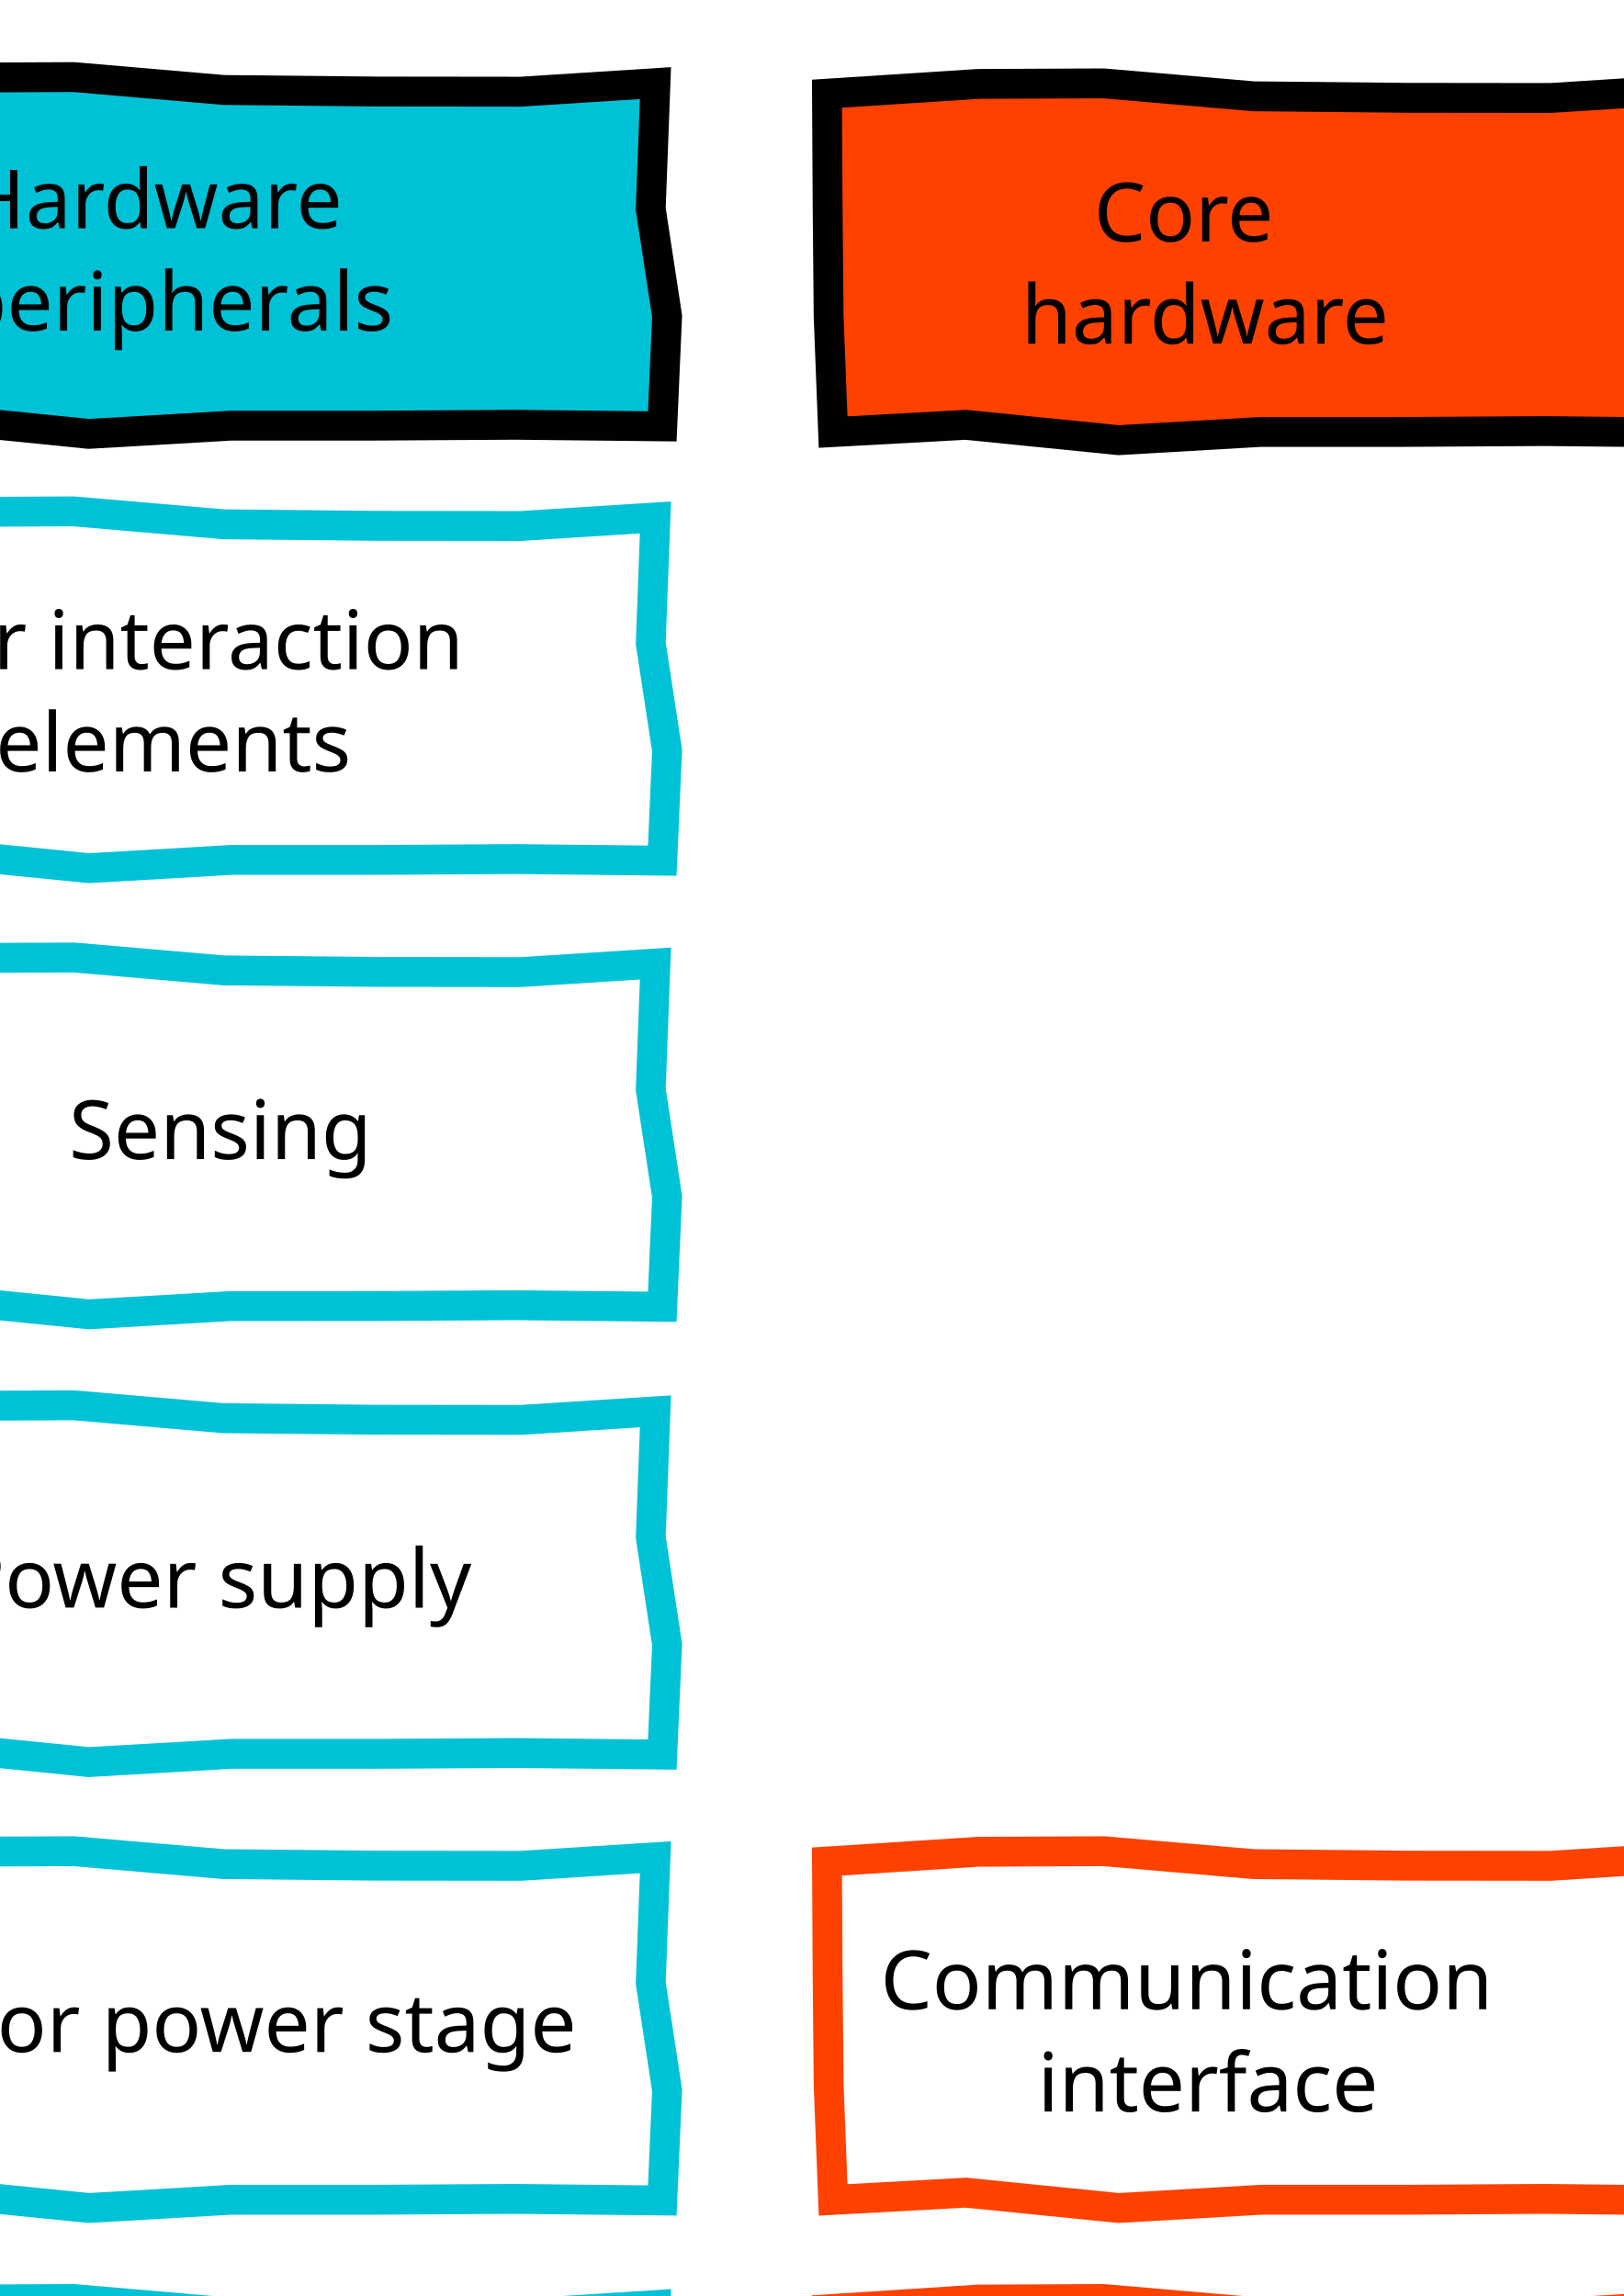
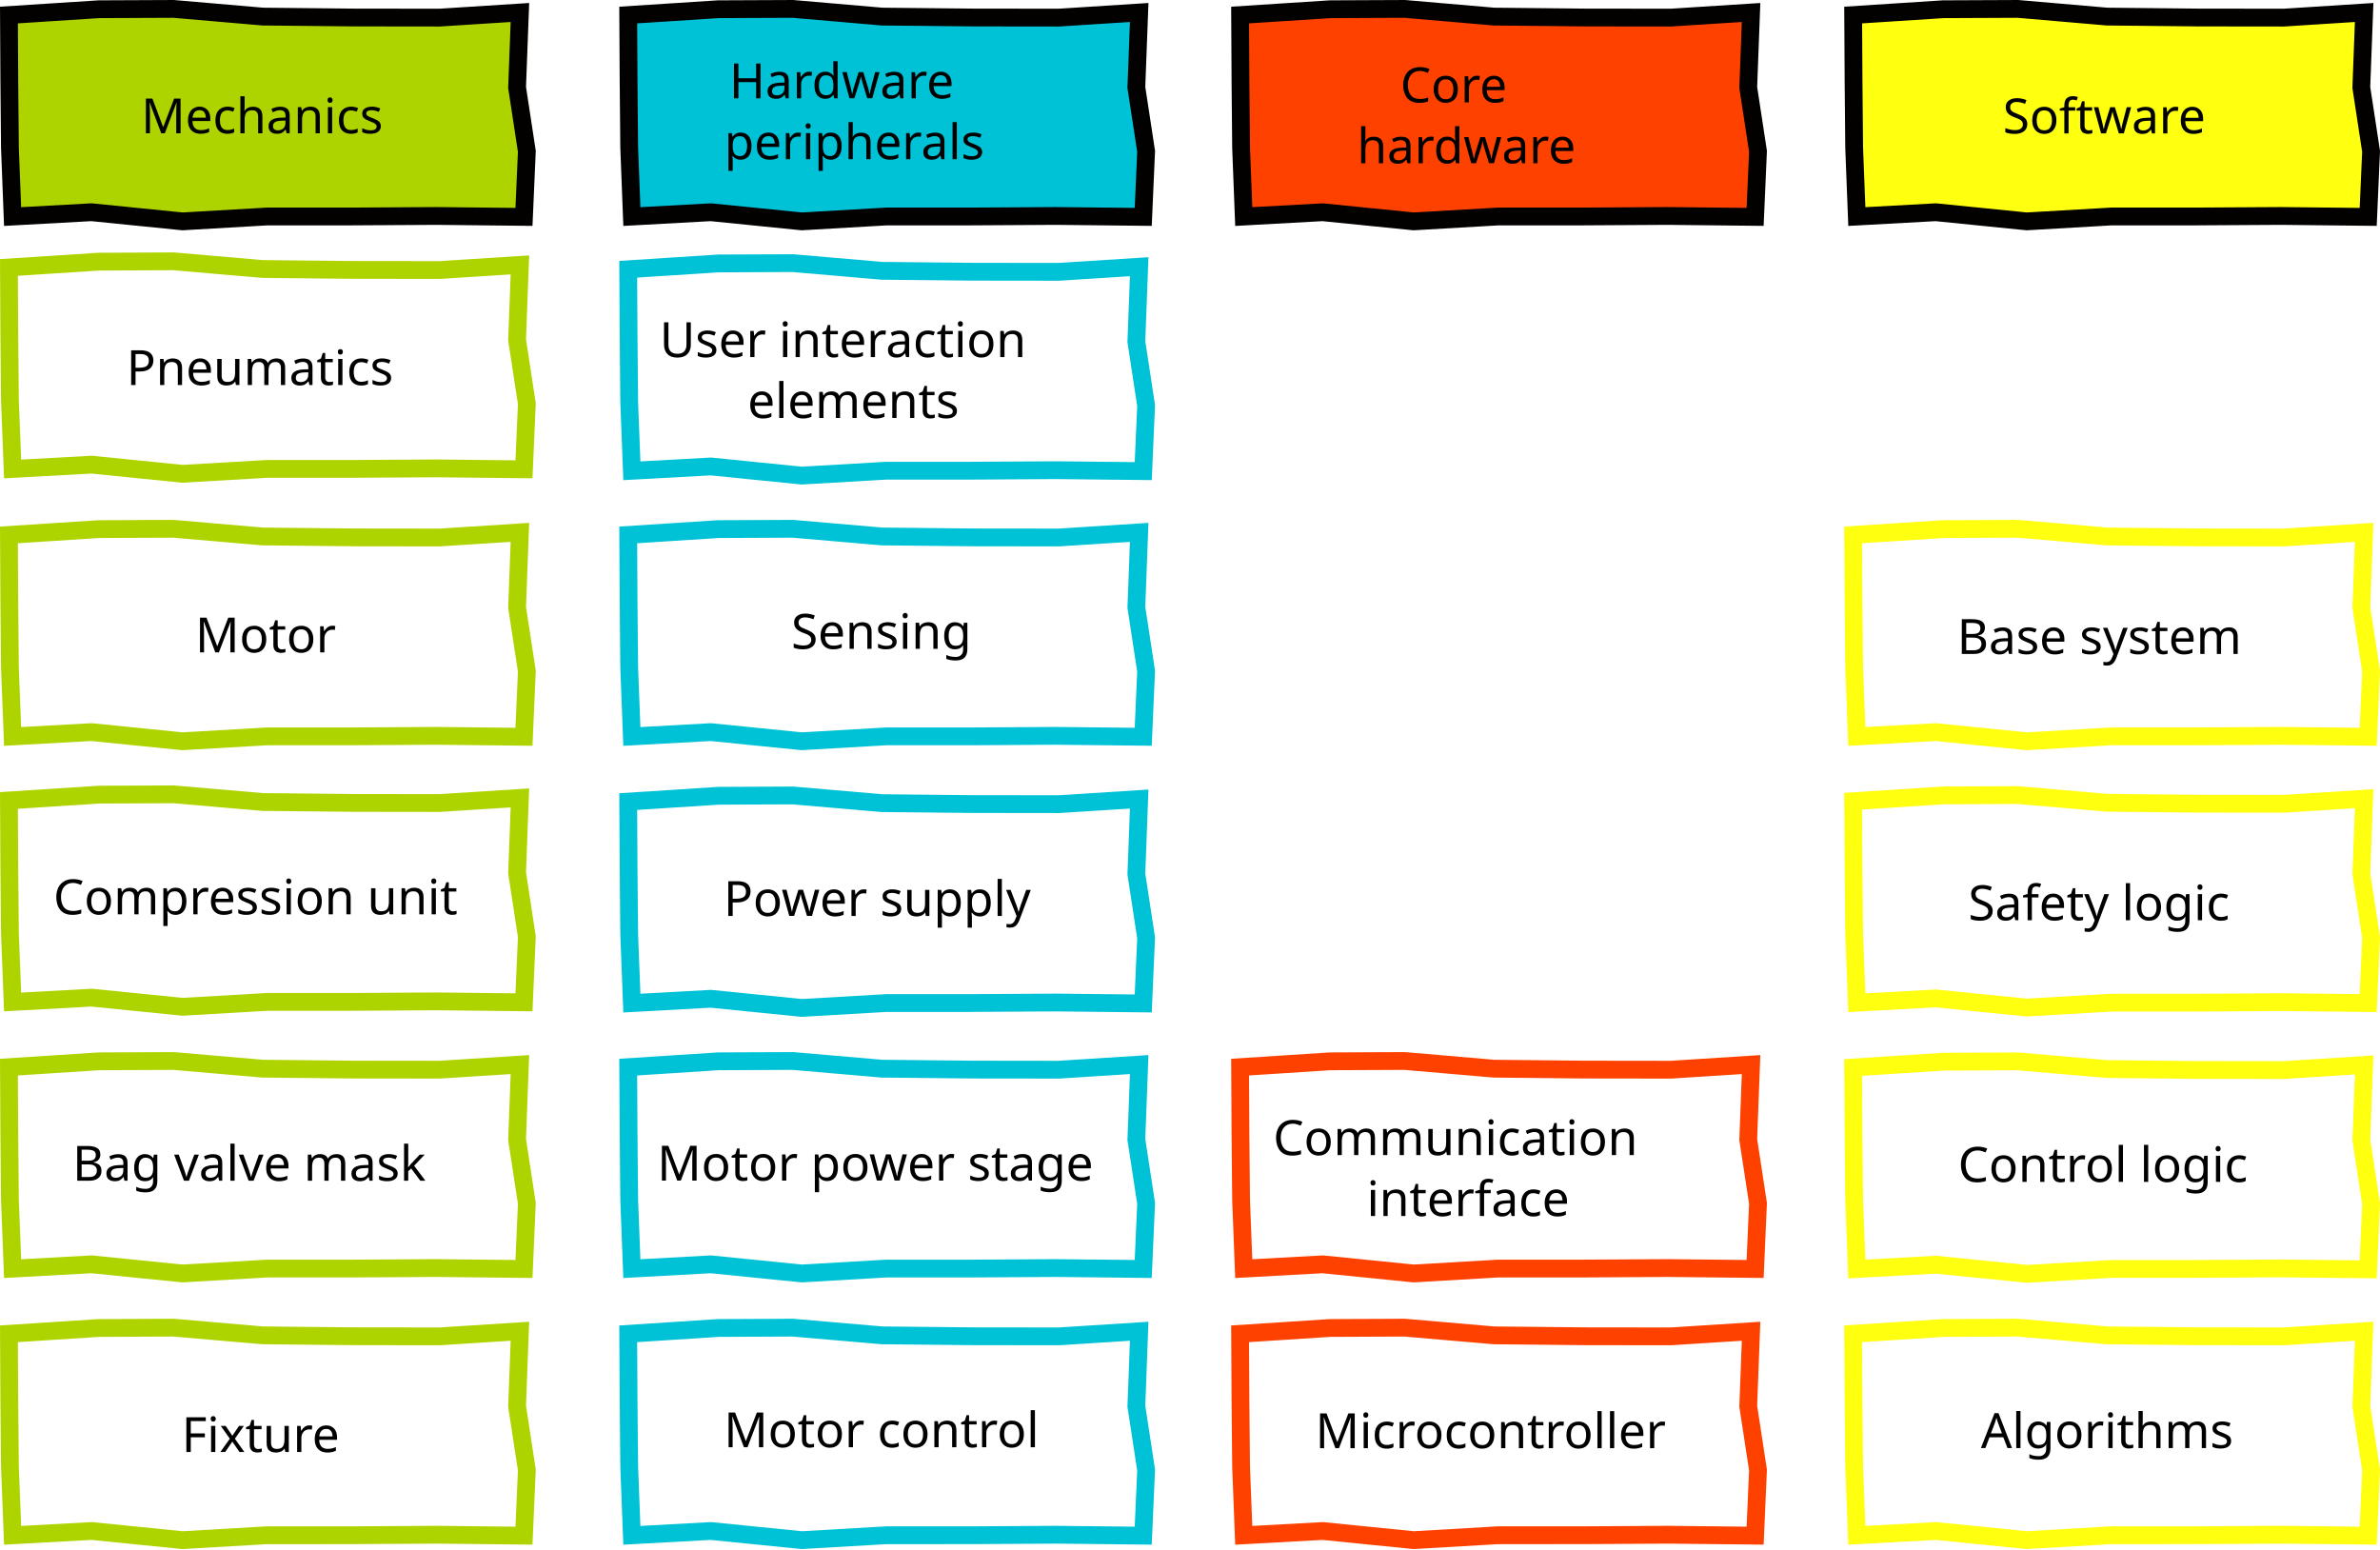
- <svg xmlns="http://www.w3.org/2000/svg" xmlns:xlink="http://www.w3.org/1999/xlink" id="svg1054" version="1.1" viewBox="0 0 210 297" height="297mm" width="210mm">
+ <svg xmlns="http://www.w3.org/2000/svg" xmlns:xlink="http://www.w3.org/1999/xlink" id="svg1054" version="1.1" viewBox="0 0 517.034 336.489" height="336.489mm" width="517.034mm">
  <defs id="defs1048">
-     <filter style="color-interpolation-filters:sRGB;" id="filter2015">
+     <filter style="color-interpolation-filters:sRGB" id="filter2015">
      <feTurbulence type="fractalNoise" numOctaves="5" seed="1" baseFrequency="0.013 0.013" result="turbulence" id="feTurbulence2011" />
      <feDisplacementMap in="SourceGraphic" in2="turbulence" scale="6.6" yChannelSelector="G" xChannelSelector="R" id="feDisplacementMap2013" />
    </filter>
    <filter style="color-interpolation-filters:sRGB" id="filter2015-4">
      <feTurbulence type="fractalNoise" numOctaves="5" seed="1" baseFrequency="0.013 0.013" result="turbulence" id="feTurbulence2011-5" />
      <feDisplacementMap in="SourceGraphic" in2="turbulence" scale="6.6" yChannelSelector="G" xChannelSelector="R" id="feDisplacementMap2013-0" />
    </filter>
    <filter style="color-interpolation-filters:sRGB" id="filter2032">
      <feTurbulence type="fractalNoise" numOctaves="5" seed="1" baseFrequency="0.013 0.013" result="turbulence" id="feTurbulence2028" />
      <feDisplacementMap in="SourceGraphic" in2="turbulence" scale="6.6" yChannelSelector="G" xChannelSelector="R" id="feDisplacementMap2030" />
    </filter>
    <filter style="color-interpolation-filters:sRGB" id="filter2038">
      <feTurbulence type="fractalNoise" numOctaves="5" seed="1" baseFrequency="0.013 0.013" result="turbulence" id="feTurbulence2034" />
      <feDisplacementMap in="SourceGraphic" in2="turbulence" scale="6.6" yChannelSelector="G" xChannelSelector="R" id="feDisplacementMap2036" />
    </filter>
    <filter style="color-interpolation-filters:sRGB" id="filter2015-4-6">
      <feTurbulence type="fractalNoise" numOctaves="5" seed="1" baseFrequency="0.013 0.013" result="turbulence" id="feTurbulence2011-5-6" />
      <feDisplacementMap in="SourceGraphic" in2="turbulence" scale="6.6" yChannelSelector="G" xChannelSelector="R" id="feDisplacementMap2013-0-8" />
    </filter>
-     <filter style="color-interpolation-filters:sRGB;" id="filter2119">
+     <filter style="color-interpolation-filters:sRGB" id="filter2119">
      <feTurbulence type="fractalNoise" numOctaves="5" seed="1" baseFrequency="0.013 0.013" result="turbulence" id="feTurbulence2115" />
      <feDisplacementMap in="SourceGraphic" in2="turbulence" scale="6.6" yChannelSelector="G" xChannelSelector="R" id="feDisplacementMap2117" />
    </filter>
    <filter style="color-interpolation-filters:sRGB" id="filter2015-4-6-6">
      <feTurbulence type="fractalNoise" numOctaves="5" seed="1" baseFrequency="0.013 0.013" result="turbulence" id="feTurbulence2011-5-6-1" />
      <feDisplacementMap in="SourceGraphic" in2="turbulence" scale="6.6" yChannelSelector="G" xChannelSelector="R" id="feDisplacementMap2013-0-8-6" />
    </filter>
    <filter style="color-interpolation-filters:sRGB" id="filter2015-4-6-6-4">
      <feTurbulence type="fractalNoise" numOctaves="5" seed="1" baseFrequency="0.013 0.013" result="turbulence" id="feTurbulence2011-5-6-1-2" />
      <feDisplacementMap in="SourceGraphic" in2="turbulence" scale="6.6" yChannelSelector="G" xChannelSelector="R" id="feDisplacementMap2013-0-8-6-2" />
    </filter>
    <filter style="color-interpolation-filters:sRGB" id="filter2015-4-6-6-4-6">
      <feTurbulence type="fractalNoise" numOctaves="5" seed="1" baseFrequency="0.013 0.013" result="turbulence" id="feTurbulence2011-5-6-1-2-5" />
      <feDisplacementMap in="SourceGraphic" in2="turbulence" scale="6.6" yChannelSelector="G" xChannelSelector="R" id="feDisplacementMap2013-0-8-6-2-4" />
    </filter>
    <filter style="color-interpolation-filters:sRGB" id="filter2015-4-6-0">
      <feTurbulence type="fractalNoise" numOctaves="5" seed="1" baseFrequency="0.013 0.013" result="turbulence" id="feTurbulence2011-5-6-2" />
      <feDisplacementMap in="SourceGraphic" in2="turbulence" scale="6.6" yChannelSelector="G" xChannelSelector="R" id="feDisplacementMap2013-0-8-4" />
    </filter>
    <filter style="color-interpolation-filters:sRGB" id="filter2015-4-6-6-4-1">
      <feTurbulence type="fractalNoise" numOctaves="5" seed="1" baseFrequency="0.013 0.013" result="turbulence" id="feTurbulence2011-5-6-1-2-7" />
      <feDisplacementMap in="SourceGraphic" in2="turbulence" scale="6.6" yChannelSelector="G" xChannelSelector="R" id="feDisplacementMap2013-0-8-6-2-3" />
    </filter>
    <filter style="color-interpolation-filters:sRGB" id="filter2015-4-6-6-4-1-7">
      <feTurbulence type="fractalNoise" numOctaves="5" seed="1" baseFrequency="0.013 0.013" result="turbulence" id="feTurbulence2011-5-6-1-2-7-4" />
      <feDisplacementMap in="SourceGraphic" in2="turbulence" scale="6.6" yChannelSelector="G" xChannelSelector="R" id="feDisplacementMap2013-0-8-6-2-3-6" />
    </filter>
    <filter style="color-interpolation-filters:sRGB" id="filter2015-4-6-6-4-1-7-6">
      <feTurbulence type="fractalNoise" numOctaves="5" seed="1" baseFrequency="0.013 0.013" result="turbulence" id="feTurbulence2011-5-6-1-2-7-4-5" />
      <feDisplacementMap in="SourceGraphic" in2="turbulence" scale="6.6" yChannelSelector="G" xChannelSelector="R" id="feDisplacementMap2013-0-8-6-2-3-6-4" />
    </filter>
    <filter style="color-interpolation-filters:sRGB" id="filter2015-4-6-6-4-1-7-6-3">
      <feTurbulence type="fractalNoise" numOctaves="5" seed="1" baseFrequency="0.013 0.013" result="turbulence" id="feTurbulence2011-5-6-1-2-7-4-5-0" />
      <feDisplacementMap in="SourceGraphic" in2="turbulence" scale="6.6" yChannelSelector="G" xChannelSelector="R" id="feDisplacementMap2013-0-8-6-2-3-6-4-0" />
    </filter>
    <filter style="color-interpolation-filters:sRGB" id="filter2015-4-6-6-4-1-0">
      <feTurbulence type="fractalNoise" numOctaves="5" seed="1" baseFrequency="0.013 0.013" result="turbulence" id="feTurbulence2011-5-6-1-2-7-6" />
      <feDisplacementMap in="SourceGraphic" in2="turbulence" scale="6.6" yChannelSelector="G" xChannelSelector="R" id="feDisplacementMap2013-0-8-6-2-3-7" />
    </filter>
    <filter style="color-interpolation-filters:sRGB" id="filter2015-4-6-6-4-6-8">
      <feTurbulence type="fractalNoise" numOctaves="5" seed="1" baseFrequency="0.013 0.013" result="turbulence" id="feTurbulence2011-5-6-1-2-5-1" />
      <feDisplacementMap in="SourceGraphic" in2="turbulence" scale="6.6" yChannelSelector="G" xChannelSelector="R" id="feDisplacementMap2013-0-8-6-2-4-0" />
    </filter>
    <filter style="color-interpolation-filters:sRGB" id="filter2015-4-6-6-4-6-5">
      <feTurbulence type="fractalNoise" numOctaves="5" seed="1" baseFrequency="0.013 0.013" result="turbulence" id="feTurbulence2011-5-6-1-2-5-8" />
      <feDisplacementMap in="SourceGraphic" in2="turbulence" scale="6.6" yChannelSelector="G" xChannelSelector="R" id="feDisplacementMap2013-0-8-6-2-4-1" />
    </filter>
    <filter style="color-interpolation-filters:sRGB" id="filter2015-4-6-6-4-1-7-0">
      <feTurbulence type="fractalNoise" numOctaves="5" seed="1" baseFrequency="0.013 0.013" result="turbulence" id="feTurbulence2011-5-6-1-2-7-4-9" />
      <feDisplacementMap in="SourceGraphic" in2="turbulence" scale="6.6" yChannelSelector="G" xChannelSelector="R" id="feDisplacementMap2013-0-8-6-2-3-6-1" />
    </filter>
    <filter style="color-interpolation-filters:sRGB" id="filter2015-4-6-6-4-6-9">
      <feTurbulence type="fractalNoise" numOctaves="5" seed="1" baseFrequency="0.013 0.013" result="turbulence" id="feTurbulence2011-5-6-1-2-5-3" />
      <feDisplacementMap in="SourceGraphic" in2="turbulence" scale="6.6" yChannelSelector="G" xChannelSelector="R" id="feDisplacementMap2013-0-8-6-2-4-8" />
    </filter>
    <filter style="color-interpolation-filters:sRGB" id="filter2015-4-6-6-4-6-90">
      <feTurbulence type="fractalNoise" numOctaves="5" seed="1" baseFrequency="0.013 0.013" result="turbulence" id="feTurbulence2011-5-6-1-2-5-7" />
      <feDisplacementMap in="SourceGraphic" in2="turbulence" scale="6.6" yChannelSelector="G" xChannelSelector="R" id="feDisplacementMap2013-0-8-6-2-4-3" />
    </filter>
    <filter style="color-interpolation-filters:sRGB" id="filter2015-4-6-6-4-6-90-5">
      <feTurbulence type="fractalNoise" numOctaves="5" seed="1" baseFrequency="0.013 0.013" result="turbulence" id="feTurbulence2011-5-6-1-2-5-7-8" />
      <feDisplacementMap in="SourceGraphic" in2="turbulence" scale="6.6" yChannelSelector="G" xChannelSelector="R" id="feDisplacementMap2013-0-8-6-2-4-3-4" />
    </filter>
  </defs>
-   <g id="layer1">
-     <path style="opacity:1;fill:none;fill-opacity:1;stroke:#aed400;stroke-width:3.439;stroke-miterlimit:4;stroke-dasharray:none;stroke-dashoffset:0;stroke-opacity:1" id="path1605" d="m -67.359,118.212 c 0,6.866 -1.121,12.083 -4.357,17.608 -2.494,4.482 -9.989,10.471 -15.982,14.037 -5.603,3.334 -11.297,6.987 -17.932,6.987 -6.866,0 -12.925,-1.677 -18.323,-5.109 -5.177,-3.143 -9.754,-8.176 -12.937,-14.058 -3.116,-5.759 -6.1,-13.176 -6.1,-19.97 0,-6.866 1.035,-11.75 4.409,-17.199 2.577,-4.162 10.16,-10.157 16.34,-13.715 5.734,-3.301 10.816,-5.827 17.425,-5.827 6.866,0 12.946,1.654 18.478,4.885 5.225,3.063 10.115,8.055 13.452,13.691 3.278,5.535 5.527,11.866 5.527,18.67 z" />
-     <path style="opacity:1;fill:none;fill-opacity:1;stroke:#aed400;stroke-width:3.865;stroke-miterlimit:4;stroke-dasharray:none;stroke-dashoffset:0;stroke-opacity:1" d="m -160.761,240.796 19.549,-1.262 16.213,-0.072 19.385,1.67 19.77,0.199 18.639,0.023 17.449,-1.111 -0.614,16.278 2.119,13.876 -0.625,14.245 -18.996,-0.203 -18.5,0.112 -18.304,0.001 -18.38,1.065 -19.766,-1.986 -17.145,0.938 -0.579,-14.919 -0.132,-14.249 z" id="rect1599-4" />
-     <path style="opacity:1;fill:none;fill-opacity:1;stroke:#aed400;stroke-width:3.865;stroke-miterlimit:4;stroke-dasharray:none;stroke-dashoffset:0;stroke-opacity:1" d="m -160.761,298.723 19.549,-1.262 16.213,-0.072 19.385,1.67 19.77,0.199 18.639,0.023 17.449,-1.111 -0.614,16.278 2.119,13.876 -0.625,14.245 -18.996,-0.203 -18.5,0.112 -18.304,0.001 -18.38,1.065 -19.766,-1.986 -17.145,0.938 -0.579,-14.919 -0.132,-14.249 z" id="rect1599-4-8" />
-     <path style="opacity:1;fill:none;fill-opacity:1;stroke:#aed400;stroke-width:3.865;stroke-miterlimit:4;stroke-dasharray:none;stroke-dashoffset:0;stroke-opacity:1" d="m -160.761,182.869 19.549,-1.262 16.213,-0.072 19.385,1.67 19.77,0.199 18.639,0.023 17.449,-1.111 -0.614,16.278 2.119,13.876 -0.625,14.245 -18.996,-0.203 -18.5,0.112 -18.304,0.001 -18.38,1.065 -19.766,-1.986 -17.145,0.938 -0.579,-14.919 -0.132,-14.249 z" id="rect1599-4-8-9" />
-     <path style="opacity:1;fill:#aed400;fill-opacity:1;stroke:#030000;stroke-width:3.865;stroke-miterlimit:4;stroke-dasharray:none;stroke-dashoffset:0;stroke-opacity:1" d="m -160.761,11.304 19.549,-1.262 16.213,-0.072 19.385,1.67 19.77,0.199 18.639,0.023 17.449,-1.111 -0.614,16.278 2.119,13.876 -0.625,14.245 -18.996,-0.203 -18.5,0.112 -18.304,0.001 -18.38,1.065 -19.766,-1.986 -17.145,0.938 -0.579,-14.919 -0.132,-14.249 z" id="rect1599-4-8-9-9" />
-     <path style="opacity:1;fill:#00c2d6;fill-opacity:1;stroke:#030000;stroke-width:3.865;stroke-miterlimit:4;stroke-dasharray:none;stroke-dashoffset:0;stroke-opacity:1" d="m -26.23,11.304 19.549,-1.262 16.213,-0.072 19.385,1.67 19.77,0.199 18.639,0.023 17.449,-1.111 -0.614,16.278 2.119,13.876 -0.625,14.245 -18.996,-0.203 -18.5,0.112 -18.304,0.001 -18.38,1.065 -19.766,-1.986 -17.145,0.938 -0.579,-14.919 -0.132,-14.249 z" id="rect1599-4-8-9-3-7-1-5" />
-     <path style="opacity:1;fill:#ffff10;fill-opacity:1;stroke:#030000;stroke-width:3.865;stroke-miterlimit:4;stroke-dasharray:none;stroke-dashoffset:0;stroke-opacity:1" d="m 240.143,11.304 19.549,-1.262 16.213,-0.072 19.385,1.67 19.77,0.199 18.639,0.023 17.449,-1.111 -0.614,16.278 2.119,13.876 -0.625,14.245 -18.996,-0.203 -18.5,0.112 -18.304,0.001 -18.38,1.065 -19.766,-1.986 -17.145,0.938 -0.579,-14.919 -0.132,-14.249 z" id="rect1599-4-8-9-3-7-1-0" />
-     <path style="opacity:1;fill:#ff4100;fill-opacity:1;stroke:#030000;stroke-width:3.865;stroke-miterlimit:4;stroke-dasharray:none;stroke-dashoffset:0;stroke-opacity:1" d="m 106.957,12.118 19.549,-1.262 16.213,-0.072 19.385,1.67 19.77,0.199 18.639,0.023 17.449,-1.111 -0.614,16.278 2.119,13.876 -0.625,14.245 -18.996,-0.203 -18.5,0.112 -18.304,0.001 -18.38,1.065 -19.766,-1.986 -17.145,0.938 -0.579,-14.919 -0.132,-14.249 z" id="rect1599-4-8-9-3-7-1-0-8" />
+   <g id="layer1" transform="translate(162.7038,-8.993538)">
+     <path style="opacity:1;fill:none;fill-opacity:1;stroke:#aed400;stroke-width:3.865;stroke-miterlimit:4;stroke-dasharray:none;stroke-dashoffset:0;stroke-opacity:1" d="m -160.761,240.796 19.549,-1.262 16.213,-0.072 19.385,1.67 19.77,0.199 18.639,0.023 17.449,-1.111 -0.614,16.278 2.119,13.876 -0.625,14.245 -18.996,-0.203 -18.5,0.112 -18.304,0.001 -18.38,1.065 -19.766,-1.986 -17.145,0.938 -0.579,-14.919 -0.132,-14.249 z" id="rect1599-4" transform="translate(-4.8190573e-6)" />
+     <path style="opacity:1;fill:none;fill-opacity:1;stroke:#aed400;stroke-width:3.865;stroke-miterlimit:4;stroke-dasharray:none;stroke-dashoffset:0;stroke-opacity:1" d="m -160.761,298.723 19.549,-1.262 16.213,-0.072 19.385,1.67 19.77,0.199 18.639,0.023 17.449,-1.111 -0.614,16.278 2.119,13.876 -0.625,14.245 -18.996,-0.203 -18.5,0.112 -18.304,0.001 -18.38,1.065 -19.766,-1.986 -17.145,0.938 -0.579,-14.919 -0.132,-14.249 z" id="rect1599-4-8" transform="translate(-4.8232729e-6)" />
+     <path style="opacity:1;fill:none;fill-opacity:1;stroke:#aed400;stroke-width:3.865;stroke-miterlimit:4;stroke-dasharray:none;stroke-dashoffset:0;stroke-opacity:1" d="m -160.761,182.869 19.549,-1.262 16.213,-0.072 19.385,1.67 19.77,0.199 18.639,0.023 17.449,-1.111 -0.614,16.278 2.119,13.876 -0.625,14.245 -18.996,-0.203 -18.5,0.112 -18.304,0.001 -18.38,1.065 -19.766,-1.986 -17.145,0.938 -0.579,-14.919 -0.132,-14.249 z" id="rect1599-4-8-9" transform="translate(-4.8232729e-6)" />
+     <path style="opacity:1;fill:#aed400;fill-opacity:1;stroke:#030000;stroke-width:3.865;stroke-miterlimit:4;stroke-dasharray:none;stroke-dashoffset:0;stroke-opacity:1" d="m -160.761,11.304 19.549,-1.262 16.213,-0.072 19.385,1.67 19.77,0.199 18.639,0.023 17.449,-1.111 -0.614,16.278 2.119,13.876 -0.625,14.245 -18.996,-0.203 -18.5,0.112 -18.304,0.001 -18.38,1.065 -19.766,-1.986 -17.145,0.938 -0.579,-14.919 -0.132,-14.249 z" id="rect1599-4-8-9-9" transform="translate(2.1775873e-6,0.9565215)" />
+     <path style="opacity:1;fill:#00c2d6;fill-opacity:1;stroke:#030000;stroke-width:3.865;stroke-miterlimit:4;stroke-dasharray:none;stroke-dashoffset:0;stroke-opacity:1" d="m -26.23,11.304 19.549,-1.262 16.213,-0.072 19.385,1.67 19.77,0.199 18.639,0.023 17.449,-1.111 -0.614,16.278 2.119,13.876 -0.625,14.245 -18.996,-0.203 -18.5,0.112 -18.304,0.001 -18.38,1.065 -19.766,-1.986 -17.145,0.938 -0.579,-14.919 -0.132,-14.249 z" id="rect1599-4-8-9-3-7-1-5" transform="translate(0,0.9567315)" />
+     <path style="opacity:1;fill:#ffff10;fill-opacity:1;stroke:#030000;stroke-width:3.865;stroke-miterlimit:4;stroke-dasharray:none;stroke-dashoffset:0;stroke-opacity:1" d="m 240.143,11.304 19.549,-1.262 16.213,-0.072 19.385,1.67 19.77,0.199 18.639,0.023 17.449,-1.111 -0.614,16.278 2.119,13.876 -0.625,14.245 -18.996,-0.203 -18.5,0.112 -18.304,0.001 -18.38,1.065 -19.766,-1.986 -17.145,0.938 -0.579,-14.919 -0.132,-14.249 z" id="rect1599-4-8-9-3-7-1-0" transform="translate(-0.2613598,0.9567315)" />
+     <path style="opacity:1;fill:#ff4100;fill-opacity:1;stroke:#030000;stroke-width:3.865;stroke-miterlimit:4;stroke-dasharray:none;stroke-dashoffset:0;stroke-opacity:1" d="m 106.957,12.118 19.549,-1.262 16.213,-0.072 19.385,1.67 19.77,0.199 18.639,0.023 17.449,-1.111 -0.614,16.278 2.119,13.876 -0.625,14.245 -18.996,-0.203 -18.5,0.112 -18.304,0.001 -18.38,1.065 -19.766,-1.986 -17.145,0.938 -0.579,-14.919 -0.132,-14.249 z" id="rect1599-4-8-9-3-7-1-0-8" transform="translate(-0.2613661,0.142612)" />
    <flowRoot xml:space="preserve" style="font-style:normal;font-weight:normal;font-size:10.583px;line-height:1.25;font-family:sans-serif;text-align:center;letter-spacing:0px;word-spacing:0px;text-anchor:middle;fill:#000000;fill-opacity:1;stroke:none;stroke-width:0.265" id="flowRoot1752-2" transform="matrix(3.779528,0,0,3.779528,626.2138,-827.0343)">
      <flowRegion id="flowRegion1754-9" style="text-align:center;text-anchor:middle" />
      <flowPara id="flowPara1758-3">Bag valve mask</flowPara>
    </flowRoot>
    <flowRoot xml:space="preserve" style="font-style:normal;font-weight:normal;font-size:10.583px;line-height:1.25;font-family:sans-serif;text-align:center;letter-spacing:0px;word-spacing:0px;text-anchor:middle;fill:#000000;fill-opacity:1;stroke:none;stroke-width:0.265" id="flowRoot1752-4" transform="matrix(3.779528,0,0,3.779528,626.2138,-827.0343)">
      <flowRegion id="flowRegion1754-2" style="text-align:center;text-anchor:middle" />
      <flowPara id="flowPara1758-7">Bag valve mask</flowPara>
    </flowRoot>
    <flowRoot xml:space="preserve" style="font-style:normal;font-weight:normal;font-size:10.583px;line-height:1.25;font-family:sans-serif;text-align:center;letter-spacing:0px;word-spacing:0px;text-anchor:middle;fill:#000000;fill-opacity:1;stroke:none;stroke-width:0.265" id="flowRoot1752-5" transform="matrix(3.779528,0,0,3.779528,626.2138,-827.0343)">
      <flowRegion id="flowRegion1754-6" style="text-align:center;text-anchor:middle" />
      <flowPara id="flowPara1758-0">Bag valve mask</flowPara>
    </flowRoot>
    <flowRoot xml:space="preserve" style="font-style:normal;font-weight:normal;font-size:10.583px;line-height:1.25;font-family:sans-serif;text-align:center;letter-spacing:0px;word-spacing:0px;text-anchor:middle;fill:#000000;fill-opacity:1;stroke:none;stroke-width:0.265" id="flowRoot1752-3" transform="matrix(3.779528,0,0,3.779528,667.9987,-810.9636)">
      <flowRegion id="flowRegion1754-97" style="text-align:center;text-anchor:middle">
        <use x="0" y="0" xlink:href="#rect1599-4-8" id="use1756-2" width="100%" height="100%" transform="matrix(0.2645833,0,0,0.2645833,-180.2816,179.8927)" />
      </flowRegion>
      <flowPara id="flowPara1758-05">Bag valve mask</flowPara>
    </flowRoot>
-     <text xml:space="preserve" style="font-style:normal;font-weight:normal;font-size:10.583px;line-height:1.25;font-family:sans-serif;letter-spacing:0px;word-spacing:0px;fill:#000000;fill-opacity:1;stroke:none;stroke-width:0.265" x="-120.546" y="121.992" id="text1603-6">
-       <tspan id="tspan1601-8" x="-120.546" y="121.992" style="stroke-width:0.265">Motor</tspan>
+     <text xml:space="preserve" style="font-style:normal;font-weight:normal;font-size:10.583px;line-height:1.25;font-family:sans-serif;letter-spacing:0px;word-spacing:0px;fill:#000000;fill-opacity:1;stroke:none;stroke-width:0.265" x="-123.246" y="324.405" id="text1603">
+       <tspan id="tspan1601" x="-123.246" y="324.405" style="stroke-width:0.265">Fixture</tspan>
    </text>
-     <flowRoot xml:space="preserve" style="font-style:normal;font-weight:normal;font-size:10.583px;line-height:1.25;font-family:sans-serif;text-align:center;letter-spacing:0px;word-spacing:0px;text-anchor:middle;fill:#000000;fill-opacity:1;stroke:none;stroke-width:0.265" id="flowRoot1752" transform="translate(-95.46084,53.33367)">
-       <flowRegion id="flowRegion1754" style="text-align:center;text-anchor:middle">
-         <use x="0" y="0" xlink:href="#rect1599-4" id="use1756" width="100%" height="100%" transform="translate(94.9774,-38.13863)" />
-       </flowRegion>
-       <flowPara id="flowPara1758">Bag valve mask</flowPara>
-     </flowRoot>
-     <text xml:space="preserve" style="font-style:normal;font-weight:normal;font-size:10.583px;line-height:1.25;font-family:sans-serif;letter-spacing:0px;word-spacing:0px;fill:#000000;fill-opacity:1;stroke:none;stroke-width:0.265" x="-123.508" y="324.405" id="text1603">
-       <tspan id="tspan1601" x="-123.508" y="324.405" style="stroke-width:0.265">Fixture</tspan>
+     <text xml:space="preserve" style="font-style:normal;font-weight:normal;font-size:10.583px;line-height:1.25;font-family:sans-serif;letter-spacing:0px;word-spacing:0px;fill:#000000;fill-opacity:1;stroke:none;stroke-width:0.265" x="-151.11" y="207.61" id="text1603-3">
+       <tspan id="tspan1601-3" x="-151.11" y="207.61" style="stroke-width:0.265">Compression unit</tspan>
    </text>
-     <text xml:space="preserve" style="font-style:normal;font-weight:normal;font-size:10.583px;line-height:1.25;font-family:sans-serif;letter-spacing:0px;word-spacing:0px;fill:#000000;fill-opacity:1;stroke:none;stroke-width:0.265" x="-151.371" y="207.61" id="text1603-3">
-       <tspan id="tspan1601-3" x="-151.371" y="207.61" style="stroke-width:0.265">Compression unit</tspan>
+     <text xml:space="preserve" style="font-style:normal;font-weight:normal;font-size:10.583px;line-height:1.25;font-family:sans-serif;letter-spacing:0px;word-spacing:0px;fill:#000000;fill-opacity:1;stroke:none;stroke-width:0.265" x="-132.039" y="37.947" id="text1603-3-5">
+       <tspan id="tspan1601-3-8" x="-132.039" y="37.947" style="stroke-width:0.265">Mechanics</tspan>
    </text>
-     <text xml:space="preserve" style="font-style:normal;font-weight:normal;font-size:10.583px;line-height:1.25;font-family:sans-serif;letter-spacing:0px;word-spacing:0px;fill:#000000;fill-opacity:1;stroke:none;stroke-width:0.265" x="-132.3" y="37.133" id="text1603-3-5">
-       <tspan id="tspan1601-3-8" x="-132.3" y="37.133" style="stroke-width:0.265">Mechanics</tspan>
-     </text>
-     <text xml:space="preserve" style="font-style:normal;font-weight:normal;font-size:10.583px;line-height:1.25;font-family:sans-serif;letter-spacing:0px;word-spacing:0px;fill:#000000;fill-opacity:1;stroke:none;stroke-width:0.265" x="8.913" y="149.931" id="text1603-3-4">
-       <tspan id="tspan1601-3-2" x="8.913" y="149.931" style="stroke-width:0.265">Sensing</tspan>
+     <text xml:space="preserve" style="font-style:normal;font-weight:normal;font-size:10.583px;line-height:1.25;font-family:sans-serif;letter-spacing:0px;word-spacing:0px;fill:#000000;fill-opacity:1;stroke:none;stroke-width:0.265" x="9.174" y="149.931" id="text1603-3-4">
+       <tspan id="tspan1601-3-2" x="9.174" y="149.931" style="stroke-width:0.265">Sensing</tspan>
    </text>
    <path style="opacity:1;fill:none;fill-opacity:1;stroke:#00c2d6;stroke-width:3.865;stroke-miterlimit:4;stroke-dasharray:none;stroke-dashoffset:0;stroke-opacity:1" d="m -26.23,125.19 19.549,-1.262 16.213,-0.072 19.385,1.67 19.77,0.199 18.639,0.023 17.449,-1.111 -0.614,16.278 2.119,13.876 -0.625,14.245 -18.996,-0.203 -18.5,0.112 -18.304,0.001 -18.38,1.065 -19.766,-1.986 -17.145,0.938 -0.579,-14.919 -0.132,-14.249 z" id="rect1599-4-8-9-3" />
-     <text xml:space="preserve" style="font-style:normal;font-weight:normal;font-size:10.583px;line-height:1.25;font-family:sans-serif;letter-spacing:0px;word-spacing:0px;fill:#000000;fill-opacity:1;stroke:none;stroke-width:0.265" x="-5.779" y="207.961" id="text1603-3-4-8">
-       <tspan id="tspan1601-3-2-4" x="-5.779" y="207.961" style="stroke-width:0.265">Power supply</tspan>
+     <text xml:space="preserve" style="font-style:normal;font-weight:normal;font-size:10.583px;line-height:1.25;font-family:sans-serif;letter-spacing:0px;word-spacing:0px;fill:#000000;fill-opacity:1;stroke:none;stroke-width:0.265" x="-5.517" y="207.961" id="text1603-3-4-8">
+       <tspan id="tspan1601-3-2-4" x="-5.517" y="207.961" style="stroke-width:0.265">Power supply</tspan>
    </text>
    <path style="opacity:1;fill:none;fill-opacity:1;stroke:#00c2d6;stroke-width:3.865;stroke-miterlimit:4;stroke-dasharray:none;stroke-dashoffset:0;stroke-opacity:1" d="m -26.23,183.116 19.549,-1.262 16.213,-0.072 19.385,1.67 19.77,0.199 18.639,0.023 17.449,-1.111 -0.614,16.278 2.119,13.876 -0.625,14.245 -18.996,-0.203 -18.5,0.112 -18.304,0.001 -18.38,1.065 -19.766,-1.986 -17.145,0.938 -0.579,-14.919 -0.132,-14.249 z" id="rect1599-4-8-9-3-7" />
-     <text xml:space="preserve" style="font-style:normal;font-weight:normal;font-size:10.583px;line-height:1.25;font-family:sans-serif;letter-spacing:0px;word-spacing:0px;fill:#000000;fill-opacity:1;stroke:none;stroke-width:0.265" x="-5.717" y="323.366" id="text1603-3-4-8-8">
-       <tspan id="tspan1601-3-2-4-4" x="-5.717" y="323.366" style="stroke-width:0.265">Motor control</tspan>
+     <text xml:space="preserve" style="font-style:normal;font-weight:normal;font-size:10.583px;line-height:1.25;font-family:sans-serif;letter-spacing:0px;word-spacing:0px;fill:#000000;fill-opacity:1;stroke:none;stroke-width:0.265" x="-5.455" y="323.366" id="text1603-3-4-8-8">
+       <tspan id="tspan1601-3-2-4-4" x="-5.455" y="323.366" style="stroke-width:0.265">Motor control</tspan>
    </text>
    <path style="opacity:1;fill:none;fill-opacity:1;stroke:#00c2d6;stroke-width:3.865;stroke-miterlimit:4;stroke-dasharray:none;stroke-dashoffset:0;stroke-opacity:1" d="m -26.23,298.723 19.549,-1.262 16.213,-0.072 19.385,1.67 19.77,0.199 18.639,0.023 17.449,-1.111 -0.614,16.278 2.119,13.876 -0.625,14.245 -18.996,-0.203 -18.5,0.112 -18.304,0.001 -18.38,1.065 -19.766,-1.986 -17.145,0.938 -0.579,-14.919 -0.132,-14.249 z" id="rect1599-4-8-9-3-7-16" />
-     <text xml:space="preserve" style="font-style:normal;font-weight:normal;font-size:10.583px;line-height:1.25;font-family:sans-serif;letter-spacing:0px;word-spacing:0px;fill:#000000;fill-opacity:1;stroke:none;stroke-width:0.265" x="-20.199" y="265.439" id="text1603-3-4-8-8-1">
-       <tspan id="tspan1601-3-2-4-4-6" x="-20.199" y="265.439" style="stroke-width:0.265">Motor power stage</tspan>
+     <text xml:space="preserve" style="font-style:normal;font-weight:normal;font-size:10.583px;line-height:1.25;font-family:sans-serif;letter-spacing:0px;word-spacing:0px;fill:#000000;fill-opacity:1;stroke:none;stroke-width:0.265" x="-19.938" y="265.439" id="text1603-3-4-8-8-1">
+       <tspan id="tspan1601-3-2-4-4-6" x="-19.938" y="265.439" style="stroke-width:0.265">Motor power stage</tspan>
    </text>
    <path style="opacity:1;fill:none;fill-opacity:1;stroke:#00c2d6;stroke-width:3.865;stroke-miterlimit:4;stroke-dasharray:none;stroke-dashoffset:0;stroke-opacity:1" d="m -26.23,240.796 19.549,-1.262 16.213,-0.072 19.385,1.67 19.77,0.199 18.639,0.023 17.449,-1.111 -0.614,16.278 2.119,13.876 -0.625,14.245 -18.996,-0.203 -18.5,0.112 -18.304,0.001 -18.38,1.065 -19.766,-1.986 -17.145,0.938 -0.579,-14.919 -0.132,-14.249 z" id="rect1599-4-8-9-3-7-16-90" />
-     <text xml:space="preserve" style="font-style:normal;font-weight:normal;font-size:10.583px;line-height:1.25;font-family:sans-serif;letter-spacing:0px;word-spacing:0px;fill:#000000;fill-opacity:1;stroke:none;stroke-width:0.265" x="29.503" y="29.534" id="text1603-3-4-8-4-7">
-       <tspan id="tspan1601-3-2-4-0-5" x="29.503" y="29.534" style="text-align:center;text-anchor:middle;stroke-width:0.265">Hardware</tspan>
-       <tspan id="tspan2572" x="29.503" y="42.763" style="text-align:center;text-anchor:middle;stroke-width:0.265">peripherals</tspan>
+     <text xml:space="preserve" style="font-style:normal;font-weight:normal;font-size:10.583px;line-height:1.25;font-family:sans-serif;letter-spacing:0px;word-spacing:0px;fill:#000000;fill-opacity:1;stroke:none;stroke-width:0.265" x="29.765" y="30.348" id="text1603-3-4-8-4-7">
+       <tspan id="tspan1601-3-2-4-0-5" x="29.765" y="30.348" style="text-align:center;text-anchor:middle;stroke-width:0.265">Hardware</tspan>
+       <tspan id="tspan2572" x="29.765" y="43.577" style="text-align:center;text-anchor:middle;stroke-width:0.265">peripherals</tspan>
    </text>
-     <text xml:space="preserve" style="font-style:normal;font-weight:normal;font-size:10.583px;line-height:1.25;font-family:sans-serif;text-align:center;letter-spacing:0px;word-spacing:0px;text-anchor:middle;fill:#000000;fill-opacity:1;stroke:none;stroke-width:0.265" x="29.302" y="86.56" id="text1603-3-4-8-4-70">
-       <tspan id="tspan1601-3-2-4-0-9" x="31.162" y="86.56" style="text-align:center;text-anchor:middle;stroke-width:0.265">User interaction </tspan>
-       <tspan id="tspan2618" x="29.302" y="99.79" style="text-align:center;text-anchor:middle;stroke-width:0.265">elements</tspan>
+     <text xml:space="preserve" style="font-style:normal;font-weight:normal;font-size:10.583px;line-height:1.25;font-family:sans-serif;text-align:center;letter-spacing:0px;word-spacing:0px;text-anchor:middle;fill:#000000;fill-opacity:1;stroke:none;stroke-width:0.265" x="29.563" y="86.56" id="text1603-3-4-8-4-70">
+       <tspan id="tspan1601-3-2-4-0-9" x="31.424" y="86.56" style="text-align:center;text-anchor:middle;stroke-width:0.265">User interaction </tspan>
+       <tspan id="tspan2618" x="29.563" y="99.79" style="text-align:center;text-anchor:middle;stroke-width:0.265">elements</tspan>
    </text>
    <path style="opacity:1;fill:none;fill-opacity:1;stroke:#00c2d6;stroke-width:3.865;stroke-miterlimit:4;stroke-dasharray:none;stroke-dashoffset:0;stroke-opacity:1" d="m -26.23,67.483 19.549,-1.262 16.213,-0.072 19.385,1.67 19.77,0.199 18.639,0.023 17.449,-1.111 -0.614,16.278 2.119,13.876 -0.625,14.245 -18.996,-0.203 -18.5,0.112 -18.304,0.001 -18.38,1.065 -19.766,-1.986 -17.145,0.938 -0.579,-14.919 -0.132,-14.249 z" id="rect1599-4-8-9-3-7-1-3" />
    <text xml:space="preserve" style="font-style:normal;font-weight:normal;font-size:10.583px;line-height:1.25;font-family:sans-serif;letter-spacing:0px;word-spacing:0px;fill:#000000;fill-opacity:1;stroke:none;stroke-width:0.265" x="262.455" y="151.045" id="text1603-3-4-8-4">
      <tspan id="tspan1601-3-2-4-0" x="262.455" y="151.045" style="stroke-width:0.265">Base system</tspan>
    </text>
-     <path style="opacity:1;fill:none;fill-opacity:1;stroke:#ffff10;stroke-width:3.865;stroke-miterlimit:4;stroke-dasharray:none;stroke-dashoffset:0;stroke-opacity:1" d="m 240.143,125.19 19.549,-1.262 16.213,-0.072 19.385,1.67 19.77,0.199 18.639,0.023 17.449,-1.111 -0.614,16.278 2.119,13.876 -0.625,14.245 -18.996,-0.203 -18.5,0.112 -18.304,0.001 -18.38,1.065 -19.766,-1.986 -17.145,0.938 -0.579,-14.919 -0.132,-14.249 z" id="rect1599-4-8-9-3-7-1" />
+     <path style="opacity:1;fill:none;fill-opacity:1;stroke:#ffff10;stroke-width:3.865;stroke-miterlimit:4;stroke-dasharray:none;stroke-dashoffset:0;stroke-opacity:1" d="m 240.143,125.19 19.549,-1.262 16.213,-0.072 19.385,1.67 19.77,0.199 18.639,0.023 17.449,-1.111 -0.614,16.278 2.119,13.876 -0.625,14.245 -18.996,-0.203 -18.5,0.112 -18.304,0.001 -18.38,1.065 -19.766,-1.986 -17.145,0.938 -0.579,-14.919 -0.132,-14.249 z" id="rect1599-4-8-9-3-7-1" transform="translate(-0.2613598)" />
    <text xml:space="preserve" style="font-style:normal;font-weight:normal;font-size:10.583px;line-height:1.25;font-family:sans-serif;letter-spacing:0px;word-spacing:0px;fill:#000000;fill-opacity:1;stroke:none;stroke-width:0.265" x="267.638" y="323.539" id="text1603-3-4-8-8-7-6">
      <tspan id="tspan1601-3-2-4-4-3-4" x="267.638" y="323.539" style="stroke-width:0.265">Algorithms</tspan>
    </text>
-     <path style="opacity:1;fill:none;fill-opacity:1;stroke:#ffff10;stroke-width:3.865;stroke-miterlimit:4;stroke-dasharray:none;stroke-dashoffset:0;stroke-opacity:1" d="m 240.143,298.723 19.549,-1.262 16.213,-0.072 19.385,1.67 19.77,0.199 18.639,0.023 17.449,-1.111 -0.614,16.278 2.119,13.876 -0.625,14.245 -18.996,-0.203 -18.5,0.112 -18.304,0.001 -18.38,1.065 -19.766,-1.986 -17.145,0.938 -0.579,-14.919 -0.132,-14.249 z" id="rect1599-4-8-9-3-7-16-9-3" />
+     <path style="opacity:1;fill:none;fill-opacity:1;stroke:#ffff10;stroke-width:3.865;stroke-miterlimit:4;stroke-dasharray:none;stroke-dashoffset:0;stroke-opacity:1" d="m 240.143,298.723 19.549,-1.262 16.213,-0.072 19.385,1.67 19.77,0.199 18.639,0.023 17.449,-1.111 -0.614,16.278 2.119,13.876 -0.625,14.245 -18.996,-0.203 -18.5,0.112 -18.304,0.001 -18.38,1.065 -19.766,-1.986 -17.145,0.938 -0.579,-14.919 -0.132,-14.249 z" id="rect1599-4-8-9-3-7-16-9-3" transform="translate(-0.2613598)" />
    <text xml:space="preserve" style="font-style:normal;font-weight:normal;font-size:10.583px;line-height:1.25;font-family:sans-serif;letter-spacing:0px;word-spacing:0px;fill:#000000;fill-opacity:1;stroke:none;stroke-width:0.265" x="262.653" y="265.723" id="text1603-3-4-8-8-7-6-6">
      <tspan id="tspan1601-3-2-4-4-3-4-8" x="262.653" y="265.723" style="stroke-width:0.265">Control logic</tspan>
    </text>
-     <path style="opacity:1;fill:none;fill-opacity:1;stroke:#ffff10;stroke-width:3.865;stroke-miterlimit:4;stroke-dasharray:none;stroke-dashoffset:0;stroke-opacity:1" d="m 240.143,240.878 19.549,-1.262 16.213,-0.072 19.385,1.67 19.77,0.199 18.639,0.023 17.449,-1.111 -0.614,16.278 2.119,13.876 -0.625,14.245 -18.996,-0.203 -18.5,0.112 -18.304,0.001 -18.38,1.065 -19.766,-1.986 -17.145,0.938 -0.579,-14.919 -0.132,-14.249 z" id="rect1599-4-8-9-3-7-16-9-3-9" />
+     <path style="opacity:1;fill:none;fill-opacity:1;stroke:#ffff10;stroke-width:3.865;stroke-miterlimit:4;stroke-dasharray:none;stroke-dashoffset:0;stroke-opacity:1" d="m 240.143,240.878 19.549,-1.262 16.213,-0.072 19.385,1.67 19.77,0.199 18.639,0.023 17.449,-1.111 -0.614,16.278 2.119,13.876 -0.625,14.245 -18.996,-0.203 -18.5,0.112 -18.304,0.001 -18.38,1.065 -19.766,-1.986 -17.145,0.938 -0.579,-14.919 -0.132,-14.249 z" id="rect1599-4-8-9-3-7-16-9-3-9" transform="translate(-0.2613598)" />
    <text xml:space="preserve" style="font-style:normal;font-weight:normal;font-size:10.583px;line-height:1.25;font-family:sans-serif;letter-spacing:0px;word-spacing:0px;fill:#000000;fill-opacity:1;stroke:none;stroke-width:0.265" x="264.878" y="208.889" id="text1603-3-4-8-4-8">
      <tspan id="tspan1601-3-2-4-0-2" x="264.878" y="208.889" style="stroke-width:0.265">Safety logic</tspan>
    </text>
-     <path style="opacity:1;fill:none;fill-opacity:1;stroke:#ffff10;stroke-width:3.865;stroke-miterlimit:4;stroke-dasharray:none;stroke-dashoffset:0;stroke-opacity:1" d="m 240.143,183.034 19.549,-1.262 16.213,-0.072 19.385,1.67 19.77,0.199 18.639,0.023 17.449,-1.111 -0.614,16.278 2.119,13.876 -0.625,14.245 -18.996,-0.203 -18.5,0.112 -18.304,0.001 -18.38,1.065 -19.766,-1.986 -17.145,0.938 -0.579,-14.919 -0.132,-14.249 z" id="rect1599-4-8-9-3-7-1-2" />
-     <text xml:space="preserve" style="font-style:normal;font-weight:normal;font-size:10.583px;line-height:1.25;font-family:sans-serif;letter-spacing:0px;word-spacing:0px;fill:#000000;fill-opacity:1;stroke:none;stroke-width:0.265" x="272.389" y="37.159" id="text1603-3-4-8-4-3">
-       <tspan id="tspan1601-3-2-4-0-24" x="272.389" y="37.159" style="stroke-width:0.265">Software</tspan>
+     <path style="opacity:1;fill:none;fill-opacity:1;stroke:#ffff10;stroke-width:3.865;stroke-miterlimit:4;stroke-dasharray:none;stroke-dashoffset:0;stroke-opacity:1" d="m 240.143,183.034 19.549,-1.262 16.213,-0.072 19.385,1.67 19.77,0.199 18.639,0.023 17.449,-1.111 -0.614,16.278 2.119,13.876 -0.625,14.245 -18.996,-0.203 -18.5,0.112 -18.304,0.001 -18.38,1.065 -19.766,-1.986 -17.145,0.938 -0.579,-14.919 -0.132,-14.249 z" id="rect1599-4-8-9-3-7-1-2" transform="translate(-0.2613598)" />
+     <text xml:space="preserve" style="font-style:normal;font-weight:normal;font-size:10.583px;line-height:1.25;font-family:sans-serif;letter-spacing:0px;word-spacing:0px;fill:#000000;fill-opacity:1;stroke:none;stroke-width:0.265" x="272.389" y="37.973" id="text1603-3-4-8-4-3">
+       <tspan id="tspan1601-3-2-4-0-24" x="272.389" y="37.973" style="stroke-width:0.265">Software</tspan>
    </text>
    <text xml:space="preserve" style="font-style:normal;font-weight:normal;font-size:10.583px;line-height:1.25;font-family:sans-serif;letter-spacing:0px;word-spacing:0px;fill:#000000;fill-opacity:1;stroke:none;stroke-width:0.265" x="123.038" y="323.568" id="text1603-3-4-8-8-7">
      <tspan id="tspan1601-3-2-4-4-3" x="123.038" y="323.568" style="stroke-width:0.265">Microcontroller</tspan>
    </text>
-     <path style="opacity:1;fill:none;fill-opacity:1;stroke:#ff4100;stroke-width:3.865;stroke-miterlimit:4;stroke-dasharray:none;stroke-dashoffset:0;stroke-opacity:1" d="m 106.957,298.723 19.549,-1.262 16.213,-0.072 19.385,1.67 19.77,0.199 18.639,0.023 17.449,-1.111 -0.614,16.278 2.119,13.876 -0.625,14.245 -18.996,-0.203 -18.5,0.112 -18.304,0.001 -18.38,1.065 -19.766,-1.986 -17.145,0.938 -0.579,-14.919 -0.132,-14.249 z" id="rect1599-4-8-9-3-7-16-9" />
+     <path style="opacity:1;fill:none;fill-opacity:1;stroke:#ff4100;stroke-width:3.865;stroke-miterlimit:4;stroke-dasharray:none;stroke-dashoffset:0;stroke-opacity:1" d="m 106.957,298.723 19.549,-1.262 16.213,-0.072 19.385,1.67 19.77,0.199 18.639,0.023 17.449,-1.111 -0.614,16.278 2.119,13.876 -0.625,14.245 -18.996,-0.203 -18.5,0.112 -18.304,0.001 -18.38,1.065 -19.766,-1.986 -17.145,0.938 -0.579,-14.919 -0.132,-14.249 z" id="rect1599-4-8-9-3-7-16-9" transform="translate(-0.2613661)" />
    <text xml:space="preserve" style="font-style:normal;font-weight:normal;font-size:10.583px;line-height:1.25;font-family:sans-serif;letter-spacing:0px;word-spacing:0px;fill:#000000;fill-opacity:1;stroke:none;stroke-width:0.265" x="163.108" y="259.907" id="text1603-3-4-8-8-7-8">
      <tspan id="tspan1601-3-2-4-4-3-3" x="163.108" y="259.907" style="text-align:center;text-anchor:middle;stroke-width:0.265">Communication</tspan>
      <tspan id="tspan2665" x="163.108" y="273.136" style="text-align:center;text-anchor:middle;stroke-width:0.265">interface</tspan>
    </text>
-     <path style="opacity:1;fill:none;fill-opacity:1;stroke:#ff4100;stroke-width:3.865;stroke-miterlimit:4;stroke-dasharray:none;stroke-dashoffset:0;stroke-opacity:1" d="m 106.957,240.796 19.549,-1.262 16.213,-0.072 19.385,1.67 19.77,0.199 18.639,0.023 17.449,-1.111 -0.614,16.278 2.119,13.876 -0.625,14.245 -18.996,-0.203 -18.5,0.112 -18.304,0.001 -18.38,1.065 -19.766,-1.986 -17.145,0.938 -0.579,-14.919 -0.132,-14.249 z" id="rect1599-4-8-9-3-7-16-9-6" />
+     <path style="opacity:1;fill:none;fill-opacity:1;stroke:#ff4100;stroke-width:3.865;stroke-miterlimit:4;stroke-dasharray:none;stroke-dashoffset:0;stroke-opacity:1" d="m 106.957,240.796 19.549,-1.262 16.213,-0.072 19.385,1.67 19.77,0.199 18.639,0.023 17.449,-1.111 -0.614,16.278 2.119,13.876 -0.625,14.245 -18.996,-0.203 -18.5,0.112 -18.304,0.001 -18.38,1.065 -19.766,-1.986 -17.145,0.938 -0.579,-14.919 -0.132,-14.249 z" id="rect1599-4-8-9-3-7-16-9-6" transform="translate(-0.2613661)" />
    <text xml:space="preserve" style="font-style:normal;font-weight:normal;font-size:10.583px;line-height:1.25;font-family:sans-serif;letter-spacing:0px;word-spacing:0px;fill:#000000;fill-opacity:1;stroke:none;stroke-width:0.265" x="162.729" y="31.229" id="text1603-3-4-8-4-3-7">
      <tspan id="tspan1601-3-2-4-0-24-9" x="162.729" y="31.229" style="text-align:center;text-anchor:middle;stroke-width:0.265">Core</tspan>
      <tspan x="162.729" y="44.458" style="text-align:center;text-anchor:middle;stroke-width:0.265" id="tspan2777">hardware</tspan>
    </text>
+     <text xml:space="preserve" style="font-style:normal;font-weight:normal;font-size:10.583px;line-height:1.25;font-family:sans-serif;letter-spacing:0px;word-spacing:0px;fill:#000000;fill-opacity:1;stroke:none;stroke-width:0.265" x="-146.953" y="265.47" id="text1603-3-2">
+       <tspan id="tspan1601-3-1" x="-146.953" y="265.47" style="stroke-width:0.265">Bag valve mask</tspan>
+     </text>
+     <path style="opacity:1;fill:none;fill-opacity:1;stroke:#aed400;stroke-width:3.865;stroke-miterlimit:4;stroke-dasharray:none;stroke-dashoffset:0;stroke-opacity:1" d="m -160.761,182.869 19.549,-1.262 16.213,-0.072 19.385,1.67 19.77,0.199 18.639,0.023 17.449,-1.111 -0.614,16.278 2.119,13.876 -0.625,14.245 -18.996,-0.203 -18.5,0.112 -18.304,0.001 -18.38,1.065 -19.766,-1.986 -17.145,0.938 -0.579,-14.919 -0.132,-14.249 z" id="rect1599-4-8-9-5" transform="translate(-4.8232729e-6,-115.7784)" />
+     <text xml:space="preserve" style="font-style:normal;font-weight:normal;font-size:10.583px;line-height:1.25;font-family:sans-serif;letter-spacing:0px;word-spacing:0px;fill:#000000;fill-opacity:1;stroke:none;stroke-width:0.265" x="-135.243" y="92.63" id="text1603-3-43">
+       <tspan id="tspan1601-3-12" x="-135.243" y="92.63" style="stroke-width:0.265">Pneumatics</tspan>
+     </text>
+     <path style="opacity:1;fill:none;fill-opacity:1;stroke:#aed400;stroke-width:3.865;stroke-miterlimit:4;stroke-dasharray:none;stroke-dashoffset:0;stroke-opacity:1" d="m -160.761,182.869 19.549,-1.262 16.213,-0.072 19.385,1.67 19.77,0.199 18.639,0.023 17.449,-1.111 -0.614,16.278 2.119,13.876 -0.625,14.245 -18.996,-0.203 -18.5,0.112 -18.304,0.001 -18.38,1.065 -19.766,-1.986 -17.145,0.938 -0.579,-14.919 -0.132,-14.249 z" id="rect1599-4-8-9-4" transform="translate(-4.8232729e-6,-57.6792)" />
+     <text xml:space="preserve" style="font-style:normal;font-weight:normal;font-size:10.583px;line-height:1.25;font-family:sans-serif;letter-spacing:0px;word-spacing:0px;fill:#000000;fill-opacity:1;stroke:none;stroke-width:0.265" x="-120.285" y="150.703" id="text1603-3-3">
+       <tspan id="tspan1601-3-123" x="-120.285" y="150.703" style="stroke-width:0.265">Motor</tspan>
+     </text>
  </g>
</svg>
